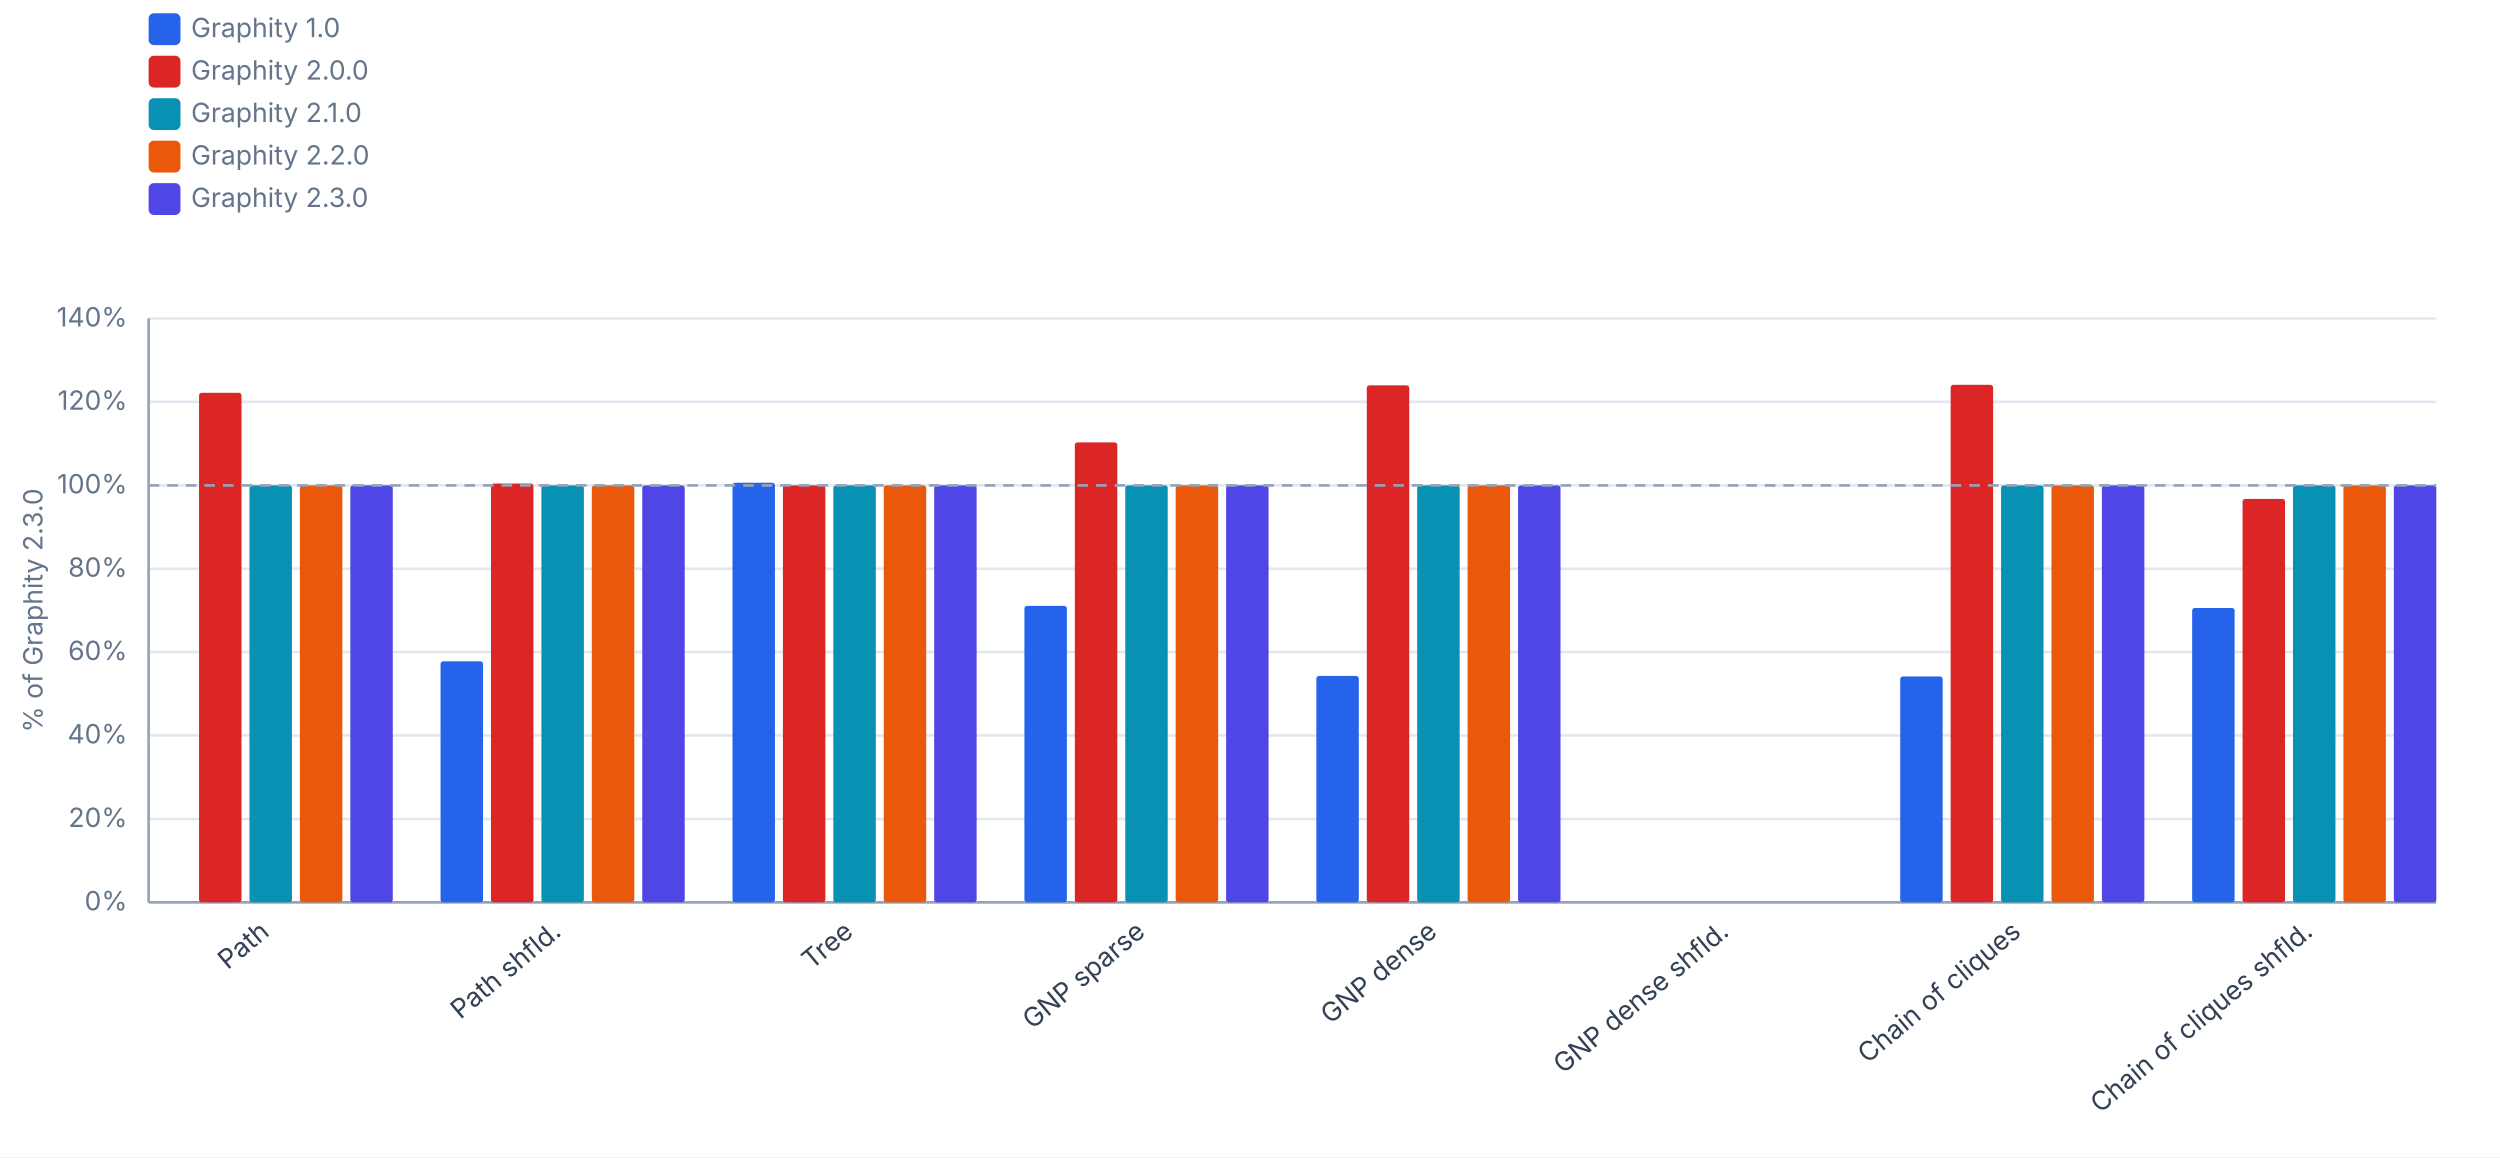
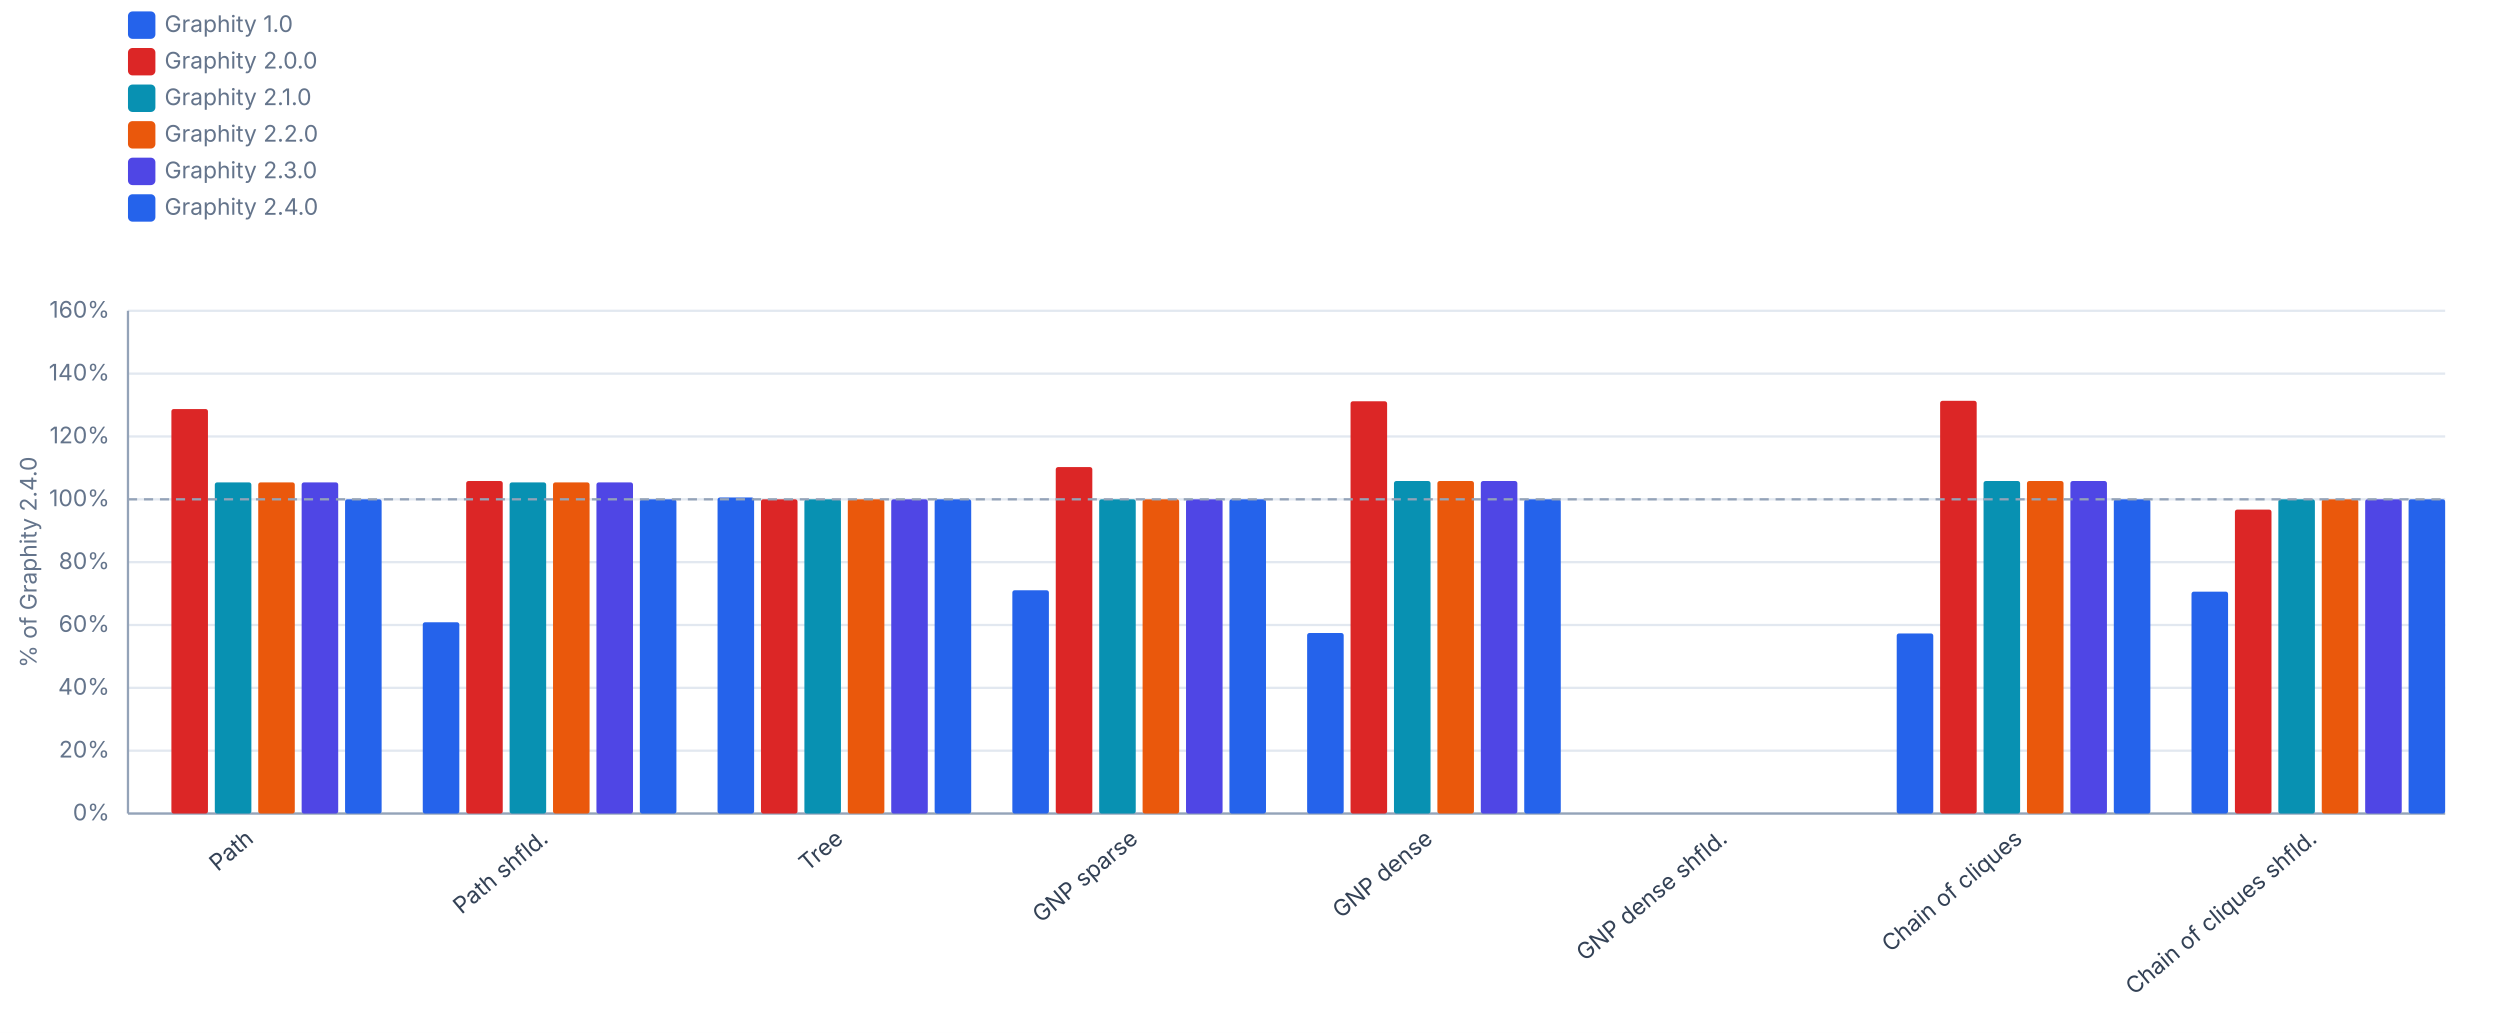
- <svg xmlns="http://www.w3.org/2000/svg" width="942" height="436" viewBox="0 0 942 436" role="img">
+ <svg xmlns="http://www.w3.org/2000/svg" width="1094" height="452" viewBox="0 0 1094 452" role="img">
  <style>text{font-family:ui-sans-serif,system-ui,-apple-system,Segoe UI,sans-serif;font-size:11px;fill:#334155}.axis{stroke:#94a3b8;stroke-width:1;fill:none}.grid{stroke:#e2e8f0;stroke-width:1}.ylabel{fill:#64748b;font-size:10px}.tick{fill:#64748b;font-size:10px}.xlabel{font-size:10px}</style>
-   <rect x="0" y="0" width="942" height="436" fill="#ffffff" />
+   <rect x="0" y="0" width="1094" height="452" fill="#ffffff" />
  <rect x="56" y="5" width="12" height="12" rx="2" fill="#2563eb" />
  <text x="72" y="14" class="tick">Graphity 1.0</text>
  <rect x="56" y="21" width="12" height="12" rx="2" fill="#dc2626" />
  <text x="72" y="30" class="tick">Graphity 2.0.0</text>
  <rect x="56" y="37" width="12" height="12" rx="2" fill="#0891b2" />
  <text x="72" y="46" class="tick">Graphity 2.1.0</text>
  <rect x="56" y="53" width="12" height="12" rx="2" fill="#ea580c" />
  <text x="72" y="62" class="tick">Graphity 2.2.0</text>
  <rect x="56" y="69" width="12" height="12" rx="2" fill="#4f46e5" />
  <text x="72" y="78" class="tick">Graphity 2.3.0</text>
-   <line class="grid" x1="56" y1="340.0" x2="918" y2="340.0" />
-   <text class="tick" x="48" y="343.0" text-anchor="end">0%</text>
-   <line class="grid" x1="56" y1="308.6" x2="918" y2="308.6" />
-   <text class="tick" x="48" y="311.6" text-anchor="end">20%</text>
-   <line class="grid" x1="56" y1="277.1" x2="918" y2="277.1" />
-   <text class="tick" x="48" y="280.1" text-anchor="end">40%</text>
-   <line class="grid" x1="56" y1="245.7" x2="918" y2="245.7" />
-   <text class="tick" x="48" y="248.7" text-anchor="end">60%</text>
-   <line class="grid" x1="56" y1="214.3" x2="918" y2="214.3" />
-   <text class="tick" x="48" y="217.3" text-anchor="end">80%</text>
-   <line class="grid" x1="56" y1="182.9" x2="918" y2="182.9" />
-   <text class="tick" x="48" y="185.9" text-anchor="end">100%</text>
-   <line class="grid" x1="56" y1="151.4" x2="918" y2="151.4" />
-   <text class="tick" x="48" y="154.4" text-anchor="end">120%</text>
-   <line class="grid" x1="56" y1="120.0" x2="918" y2="120.0" />
-   <text class="tick" x="48" y="123.0" text-anchor="end">140%</text>
-   <line class="axis" x1="56" y1="120" x2="56" y2="340" />
-   <line class="axis" x1="56" y1="340" x2="918" y2="340" />
-   <text class="ylabel" x="16" y="230.0" text-anchor="middle" transform="rotate(-90 16 230.0)">% of Graphity 2.3.0</text>
-   <text class="xlabel" x="102.0" y="352.0" text-anchor="end" transform="rotate(-40 102.0 352.0)">Path</text>
-   <rect x="75.0" y="148.0" width="16" height="192.0" fill="#dc2626" rx="1" />
-   <rect x="94.0" y="182.9" width="16" height="157.1" fill="#0891b2" rx="1" />
-   <rect x="113.0" y="182.9" width="16" height="157.1" fill="#ea580c" rx="1" />
-   <rect x="132.0" y="182.9" width="16" height="157.1" fill="#4f46e5" rx="1" />
-   <text class="xlabel" x="212.0" y="352.0" text-anchor="end" transform="rotate(-40 212.0 352.0)">Path shfld.</text>
-   <rect x="166.0" y="249.2" width="16" height="90.8" fill="#2563eb" rx="1" />
-   <rect x="185.0" y="182.2" width="16" height="157.8" fill="#dc2626" rx="1" />
-   <rect x="204.0" y="182.9" width="16" height="157.1" fill="#0891b2" rx="1" />
-   <rect x="223.0" y="182.9" width="16" height="157.1" fill="#ea580c" rx="1" />
-   <rect x="242.0" y="182.9" width="16" height="157.1" fill="#4f46e5" rx="1" />
-   <text class="xlabel" x="322.0" y="352.0" text-anchor="end" transform="rotate(-40 322.0 352.0)">Tree</text>
-   <rect x="276.0" y="181.9" width="16" height="158.1" fill="#2563eb" rx="1" />
-   <rect x="295.0" y="182.9" width="16" height="157.1" fill="#dc2626" rx="1" />
-   <rect x="314.0" y="182.9" width="16" height="157.1" fill="#0891b2" rx="1" />
-   <rect x="333.0" y="182.9" width="16" height="157.1" fill="#ea580c" rx="1" />
-   <rect x="352.0" y="182.9" width="16" height="157.1" fill="#4f46e5" rx="1" />
-   <text class="xlabel" x="432.0" y="352.0" text-anchor="end" transform="rotate(-40 432.0 352.0)">GNP sparse</text>
-   <rect x="386.0" y="228.3" width="16" height="111.7" fill="#2563eb" rx="1" />
-   <rect x="405.0" y="166.7" width="16" height="173.3" fill="#dc2626" rx="1" />
-   <rect x="424.0" y="182.9" width="16" height="157.1" fill="#0891b2" rx="1" />
-   <rect x="443.0" y="182.9" width="16" height="157.1" fill="#ea580c" rx="1" />
-   <rect x="462.0" y="182.9" width="16" height="157.1" fill="#4f46e5" rx="1" />
-   <text class="xlabel" x="542.0" y="352.0" text-anchor="end" transform="rotate(-40 542.0 352.0)">GNP dense</text>
-   <rect x="496.0" y="254.7" width="16" height="85.3" fill="#2563eb" rx="1" />
-   <rect x="515.0" y="145.2" width="16" height="194.8" fill="#dc2626" rx="1" />
-   <rect x="534.0" y="182.9" width="16" height="157.1" fill="#0891b2" rx="1" />
-   <rect x="553.0" y="182.9" width="16" height="157.1" fill="#ea580c" rx="1" />
-   <rect x="572.0" y="182.9" width="16" height="157.1" fill="#4f46e5" rx="1" />
-   <text class="xlabel" x="652.0" y="352.0" text-anchor="end" transform="rotate(-40 652.0 352.0)">GNP dense shfld.</text>
-   <text class="xlabel" x="762.0" y="352.0" text-anchor="end" transform="rotate(-40 762.0 352.0)">Chain of cliques</text>
-   <rect x="716.0" y="254.9" width="16" height="85.1" fill="#2563eb" rx="1" />
-   <rect x="735.0" y="145.0" width="16" height="195.0" fill="#dc2626" rx="1" />
-   <rect x="754.0" y="182.9" width="16" height="157.1" fill="#0891b2" rx="1" />
-   <rect x="773.0" y="182.9" width="16" height="157.1" fill="#ea580c" rx="1" />
-   <rect x="792.0" y="182.9" width="16" height="157.1" fill="#4f46e5" rx="1" />
-   <text class="xlabel" x="872.0" y="352.0" text-anchor="end" transform="rotate(-40 872.0 352.0)">Chain of cliques shfld.</text>
-   <rect x="826.0" y="229.1" width="16" height="110.9" fill="#2563eb" rx="1" />
-   <rect x="845.0" y="188.0" width="16" height="152.0" fill="#dc2626" rx="1" />
-   <rect x="864.0" y="182.9" width="16" height="157.1" fill="#0891b2" rx="1" />
-   <rect x="883.0" y="182.9" width="16" height="157.1" fill="#ea580c" rx="1" />
-   <rect x="902.0" y="182.9" width="16" height="157.1" fill="#4f46e5" rx="1" />
-   <line x1="56" y1="182.9" x2="918" y2="182.9" stroke="#94a3b8" stroke-width="1" stroke-dasharray="4 3" />
+   <rect x="56" y="85" width="12" height="12" rx="2" fill="#2563eb" />
+   <text x="72" y="94" class="tick">Graphity 2.4.0</text>
+   <line class="grid" x1="56" y1="356.0" x2="1070" y2="356.0" />
+   <text class="tick" x="48" y="359.0" text-anchor="end">0%</text>
+   <line class="grid" x1="56" y1="328.5" x2="1070" y2="328.5" />
+   <text class="tick" x="48" y="331.5" text-anchor="end">20%</text>
+   <line class="grid" x1="56" y1="301.0" x2="1070" y2="301.0" />
+   <text class="tick" x="48" y="304.0" text-anchor="end">40%</text>
+   <line class="grid" x1="56" y1="273.5" x2="1070" y2="273.5" />
+   <text class="tick" x="48" y="276.5" text-anchor="end">60%</text>
+   <line class="grid" x1="56" y1="246.0" x2="1070" y2="246.0" />
+   <text class="tick" x="48" y="249.0" text-anchor="end">80%</text>
+   <line class="grid" x1="56" y1="218.5" x2="1070" y2="218.5" />
+   <text class="tick" x="48" y="221.5" text-anchor="end">100%</text>
+   <line class="grid" x1="56" y1="191.0" x2="1070" y2="191.0" />
+   <text class="tick" x="48" y="194.0" text-anchor="end">120%</text>
+   <line class="grid" x1="56" y1="163.5" x2="1070" y2="163.5" />
+   <text class="tick" x="48" y="166.5" text-anchor="end">140%</text>
+   <line class="grid" x1="56" y1="136.0" x2="1070" y2="136.0" />
+   <text class="tick" x="48" y="139.0" text-anchor="end">160%</text>
+   <line class="axis" x1="56" y1="136" x2="56" y2="356" />
+   <line class="axis" x1="56" y1="356" x2="1070" y2="356" />
+   <text class="ylabel" x="16" y="246.0" text-anchor="middle" transform="rotate(-90 16 246.0)">% of Graphity 2.4.0</text>
+   <text class="xlabel" x="111.5" y="368.0" text-anchor="end" transform="rotate(-40 111.5 368.0)">Path</text>
+   <rect x="75.0" y="179.0" width="16" height="177.0" fill="#dc2626" rx="1" />
+   <rect x="94.0" y="211.1" width="16" height="144.9" fill="#0891b2" rx="1" />
+   <rect x="113.0" y="211.1" width="16" height="144.9" fill="#ea580c" rx="1" />
+   <rect x="132.0" y="211.1" width="16" height="144.9" fill="#4f46e5" rx="1" />
+   <rect x="151.0" y="218.5" width="16" height="137.5" fill="#2563eb" rx="1" />
+   <text class="xlabel" x="240.5" y="368.0" text-anchor="end" transform="rotate(-40 240.5 368.0)">Path shfld.</text>
+   <rect x="185.0" y="272.3" width="16" height="83.7" fill="#2563eb" rx="1" />
+   <rect x="204.0" y="210.5" width="16" height="145.5" fill="#dc2626" rx="1" />
+   <rect x="223.0" y="211.1" width="16" height="144.9" fill="#0891b2" rx="1" />
+   <rect x="242.0" y="211.1" width="16" height="144.9" fill="#ea580c" rx="1" />
+   <rect x="261.0" y="211.1" width="16" height="144.9" fill="#4f46e5" rx="1" />
+   <rect x="280.0" y="218.5" width="16" height="137.5" fill="#2563eb" rx="1" />
+   <text class="xlabel" x="369.5" y="368.0" text-anchor="end" transform="rotate(-40 369.5 368.0)">Tree</text>
+   <rect x="314.0" y="217.7" width="16" height="138.3" fill="#2563eb" rx="1" />
+   <rect x="333.0" y="218.5" width="16" height="137.5" fill="#dc2626" rx="1" />
+   <rect x="352.0" y="218.5" width="16" height="137.5" fill="#0891b2" rx="1" />
+   <rect x="371.0" y="218.5" width="16" height="137.5" fill="#ea580c" rx="1" />
+   <rect x="390.0" y="218.5" width="16" height="137.5" fill="#4f46e5" rx="1" />
+   <rect x="409.0" y="218.5" width="16" height="137.5" fill="#2563eb" rx="1" />
+   <text class="xlabel" x="498.5" y="368.0" text-anchor="end" transform="rotate(-40 498.5 368.0)">GNP sparse</text>
+   <rect x="443.0" y="258.3" width="16" height="97.7" fill="#2563eb" rx="1" />
+   <rect x="462.0" y="204.4" width="16" height="151.6" fill="#dc2626" rx="1" />
+   <rect x="481.0" y="218.5" width="16" height="137.5" fill="#0891b2" rx="1" />
+   <rect x="500.0" y="218.5" width="16" height="137.5" fill="#ea580c" rx="1" />
+   <rect x="519.0" y="218.5" width="16" height="137.5" fill="#4f46e5" rx="1" />
+   <rect x="538.0" y="218.5" width="16" height="137.5" fill="#2563eb" rx="1" />
+   <text class="xlabel" x="627.5" y="368.0" text-anchor="end" transform="rotate(-40 627.5 368.0)">GNP dense</text>
+   <rect x="572.0" y="277.0" width="16" height="79.0" fill="#2563eb" rx="1" />
+   <rect x="591.0" y="175.6" width="16" height="180.4" fill="#dc2626" rx="1" />
+   <rect x="610.0" y="210.5" width="16" height="145.5" fill="#0891b2" rx="1" />
+   <rect x="629.0" y="210.5" width="16" height="145.5" fill="#ea580c" rx="1" />
+   <rect x="648.0" y="210.5" width="16" height="145.5" fill="#4f46e5" rx="1" />
+   <rect x="667.0" y="218.5" width="16" height="137.5" fill="#2563eb" rx="1" />
+   <text class="xlabel" x="756.5" y="368.0" text-anchor="end" transform="rotate(-40 756.5 368.0)">GNP dense shfld.</text>
+   <text class="xlabel" x="885.5" y="368.0" text-anchor="end" transform="rotate(-40 885.5 368.0)">Chain of cliques</text>
+   <rect x="830.0" y="277.2" width="16" height="78.8" fill="#2563eb" rx="1" />
+   <rect x="849.0" y="175.4" width="16" height="180.6" fill="#dc2626" rx="1" />
+   <rect x="868.0" y="210.5" width="16" height="145.5" fill="#0891b2" rx="1" />
+   <rect x="887.0" y="210.5" width="16" height="145.5" fill="#ea580c" rx="1" />
+   <rect x="906.0" y="210.5" width="16" height="145.5" fill="#4f46e5" rx="1" />
+   <rect x="925.0" y="218.5" width="16" height="137.5" fill="#2563eb" rx="1" />
+   <text class="xlabel" x="1014.5" y="368.0" text-anchor="end" transform="rotate(-40 1014.5 368.0)">Chain of cliques shfld.</text>
+   <rect x="959.0" y="258.9" width="16" height="97.1" fill="#2563eb" rx="1" />
+   <rect x="978.0" y="223.0" width="16" height="133.0" fill="#dc2626" rx="1" />
+   <rect x="997.0" y="218.5" width="16" height="137.5" fill="#0891b2" rx="1" />
+   <rect x="1016.0" y="218.5" width="16" height="137.5" fill="#ea580c" rx="1" />
+   <rect x="1035.0" y="218.5" width="16" height="137.5" fill="#4f46e5" rx="1" />
+   <rect x="1054.0" y="218.5" width="16" height="137.5" fill="#2563eb" rx="1" />
+   <line x1="56" y1="218.5" x2="1070" y2="218.5" stroke="#94a3b8" stroke-width="1" stroke-dasharray="4 3" />
</svg>
